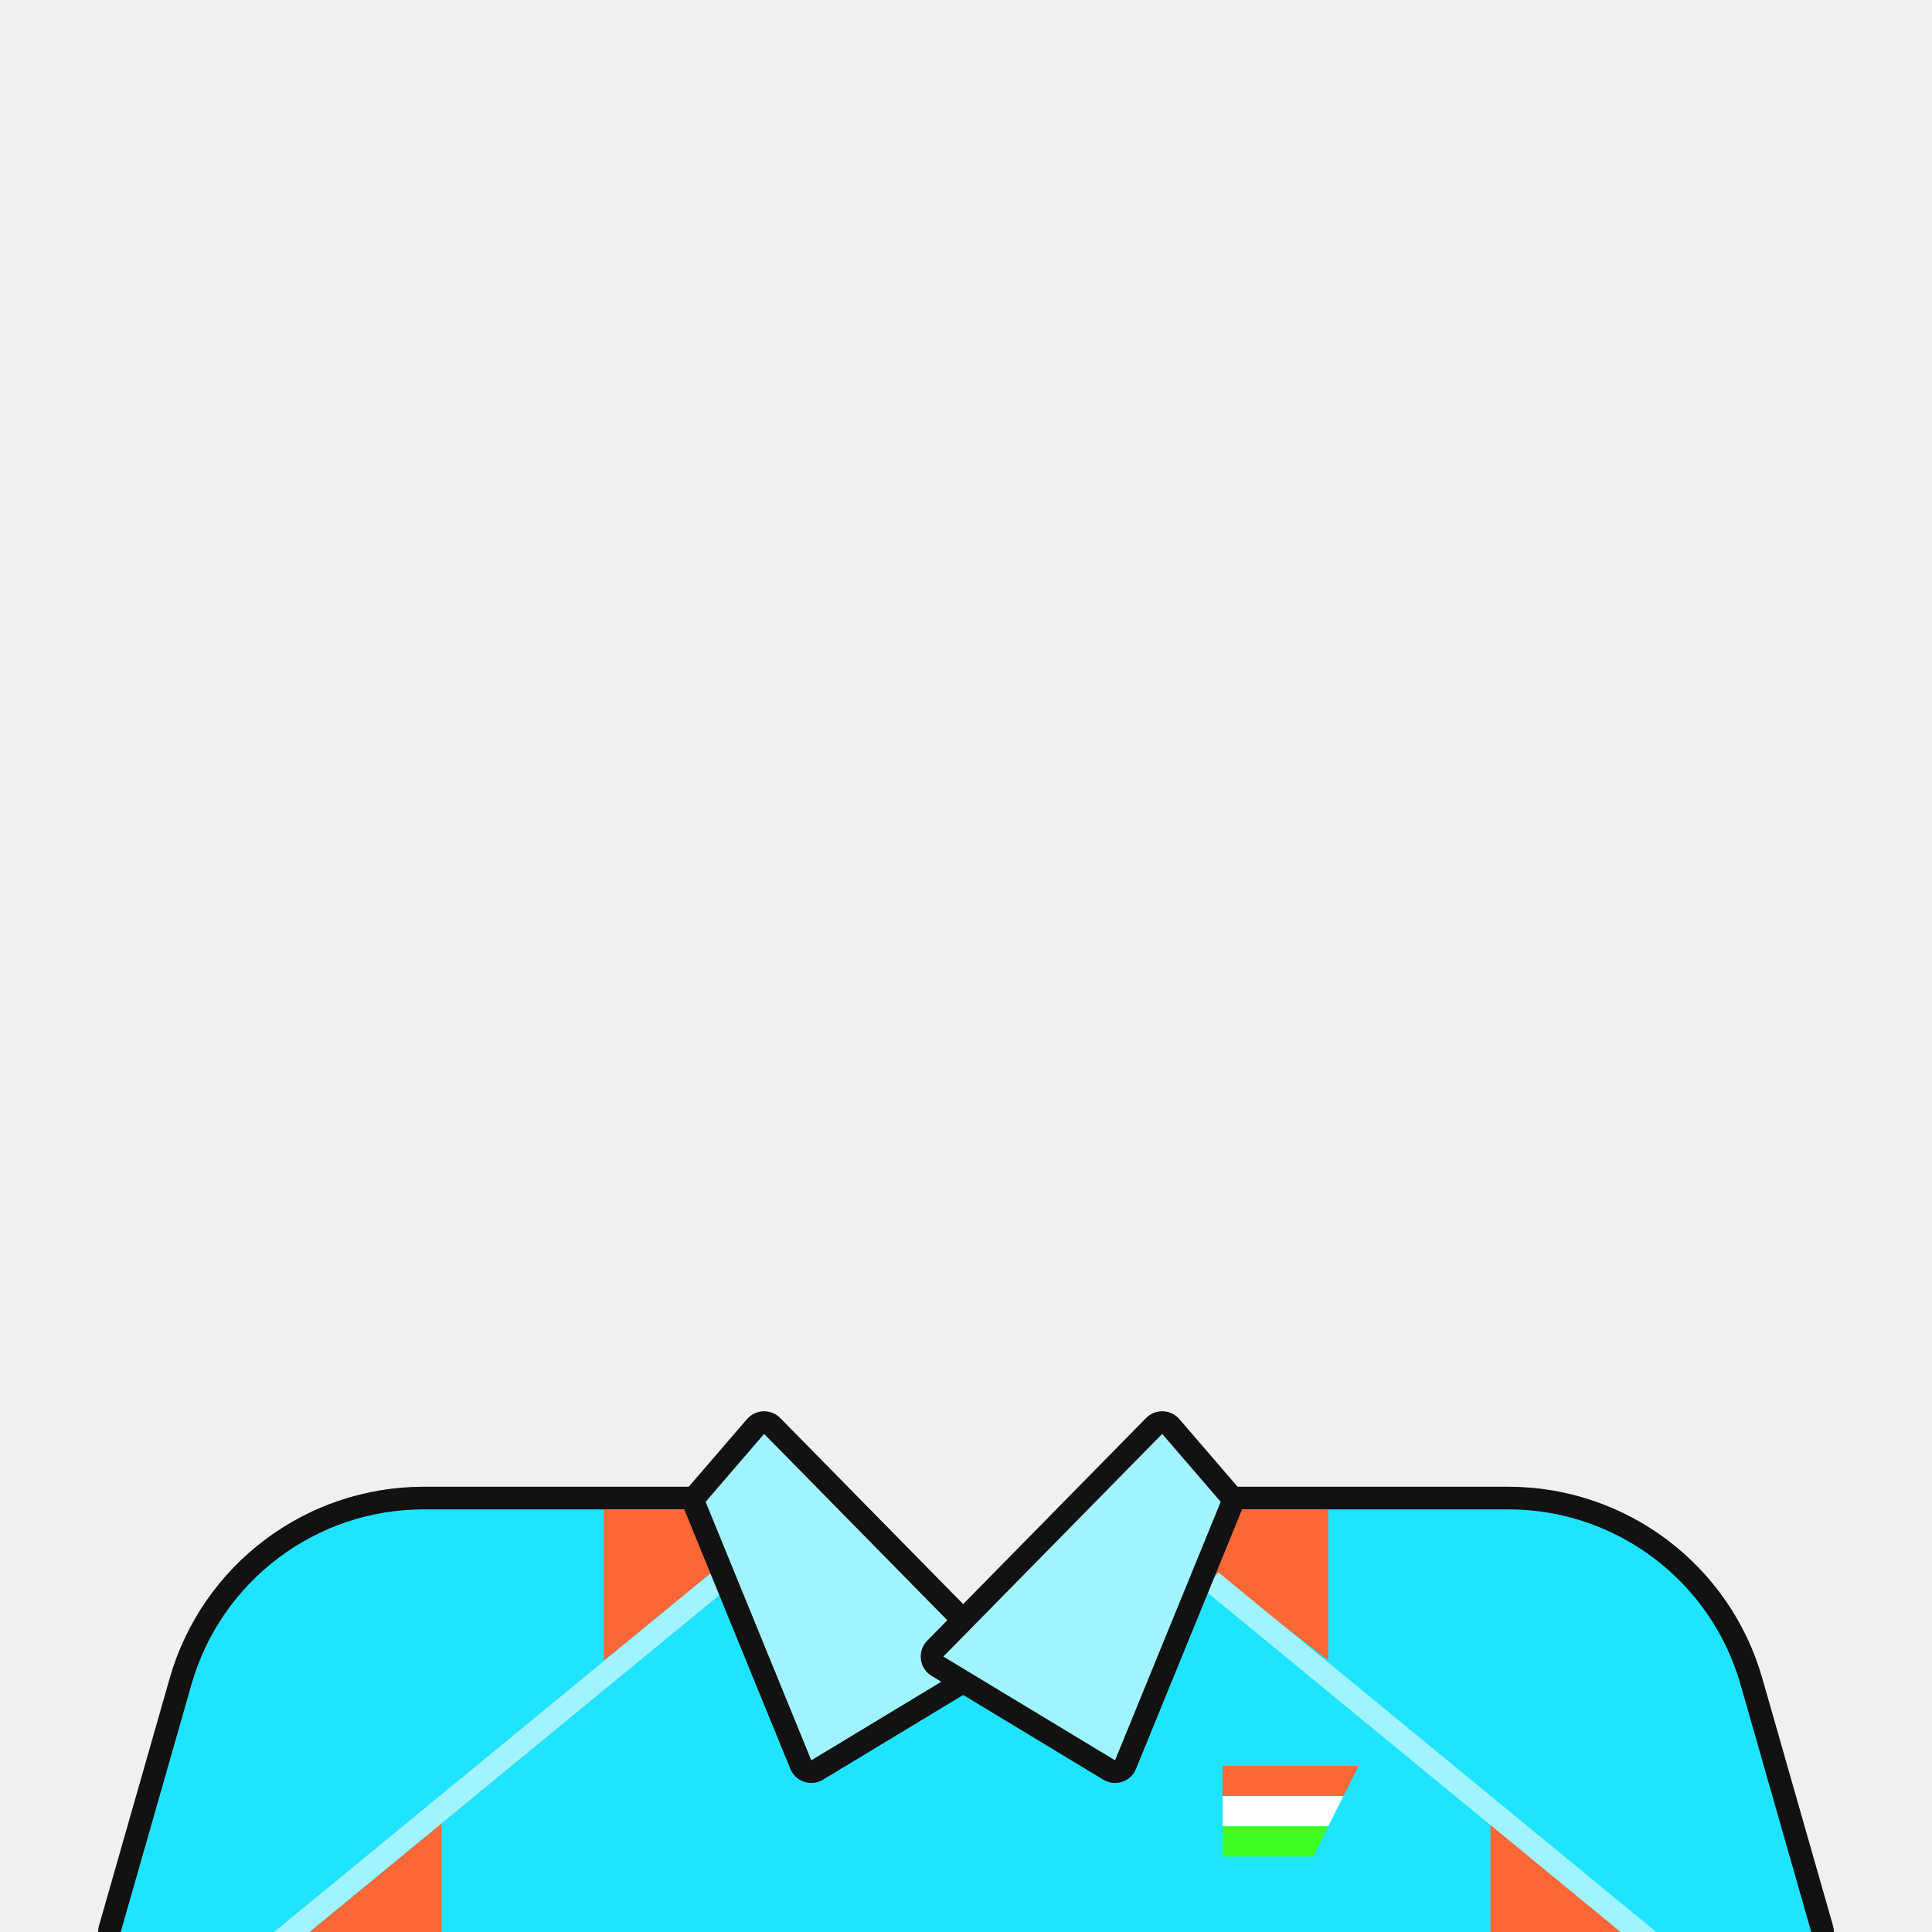
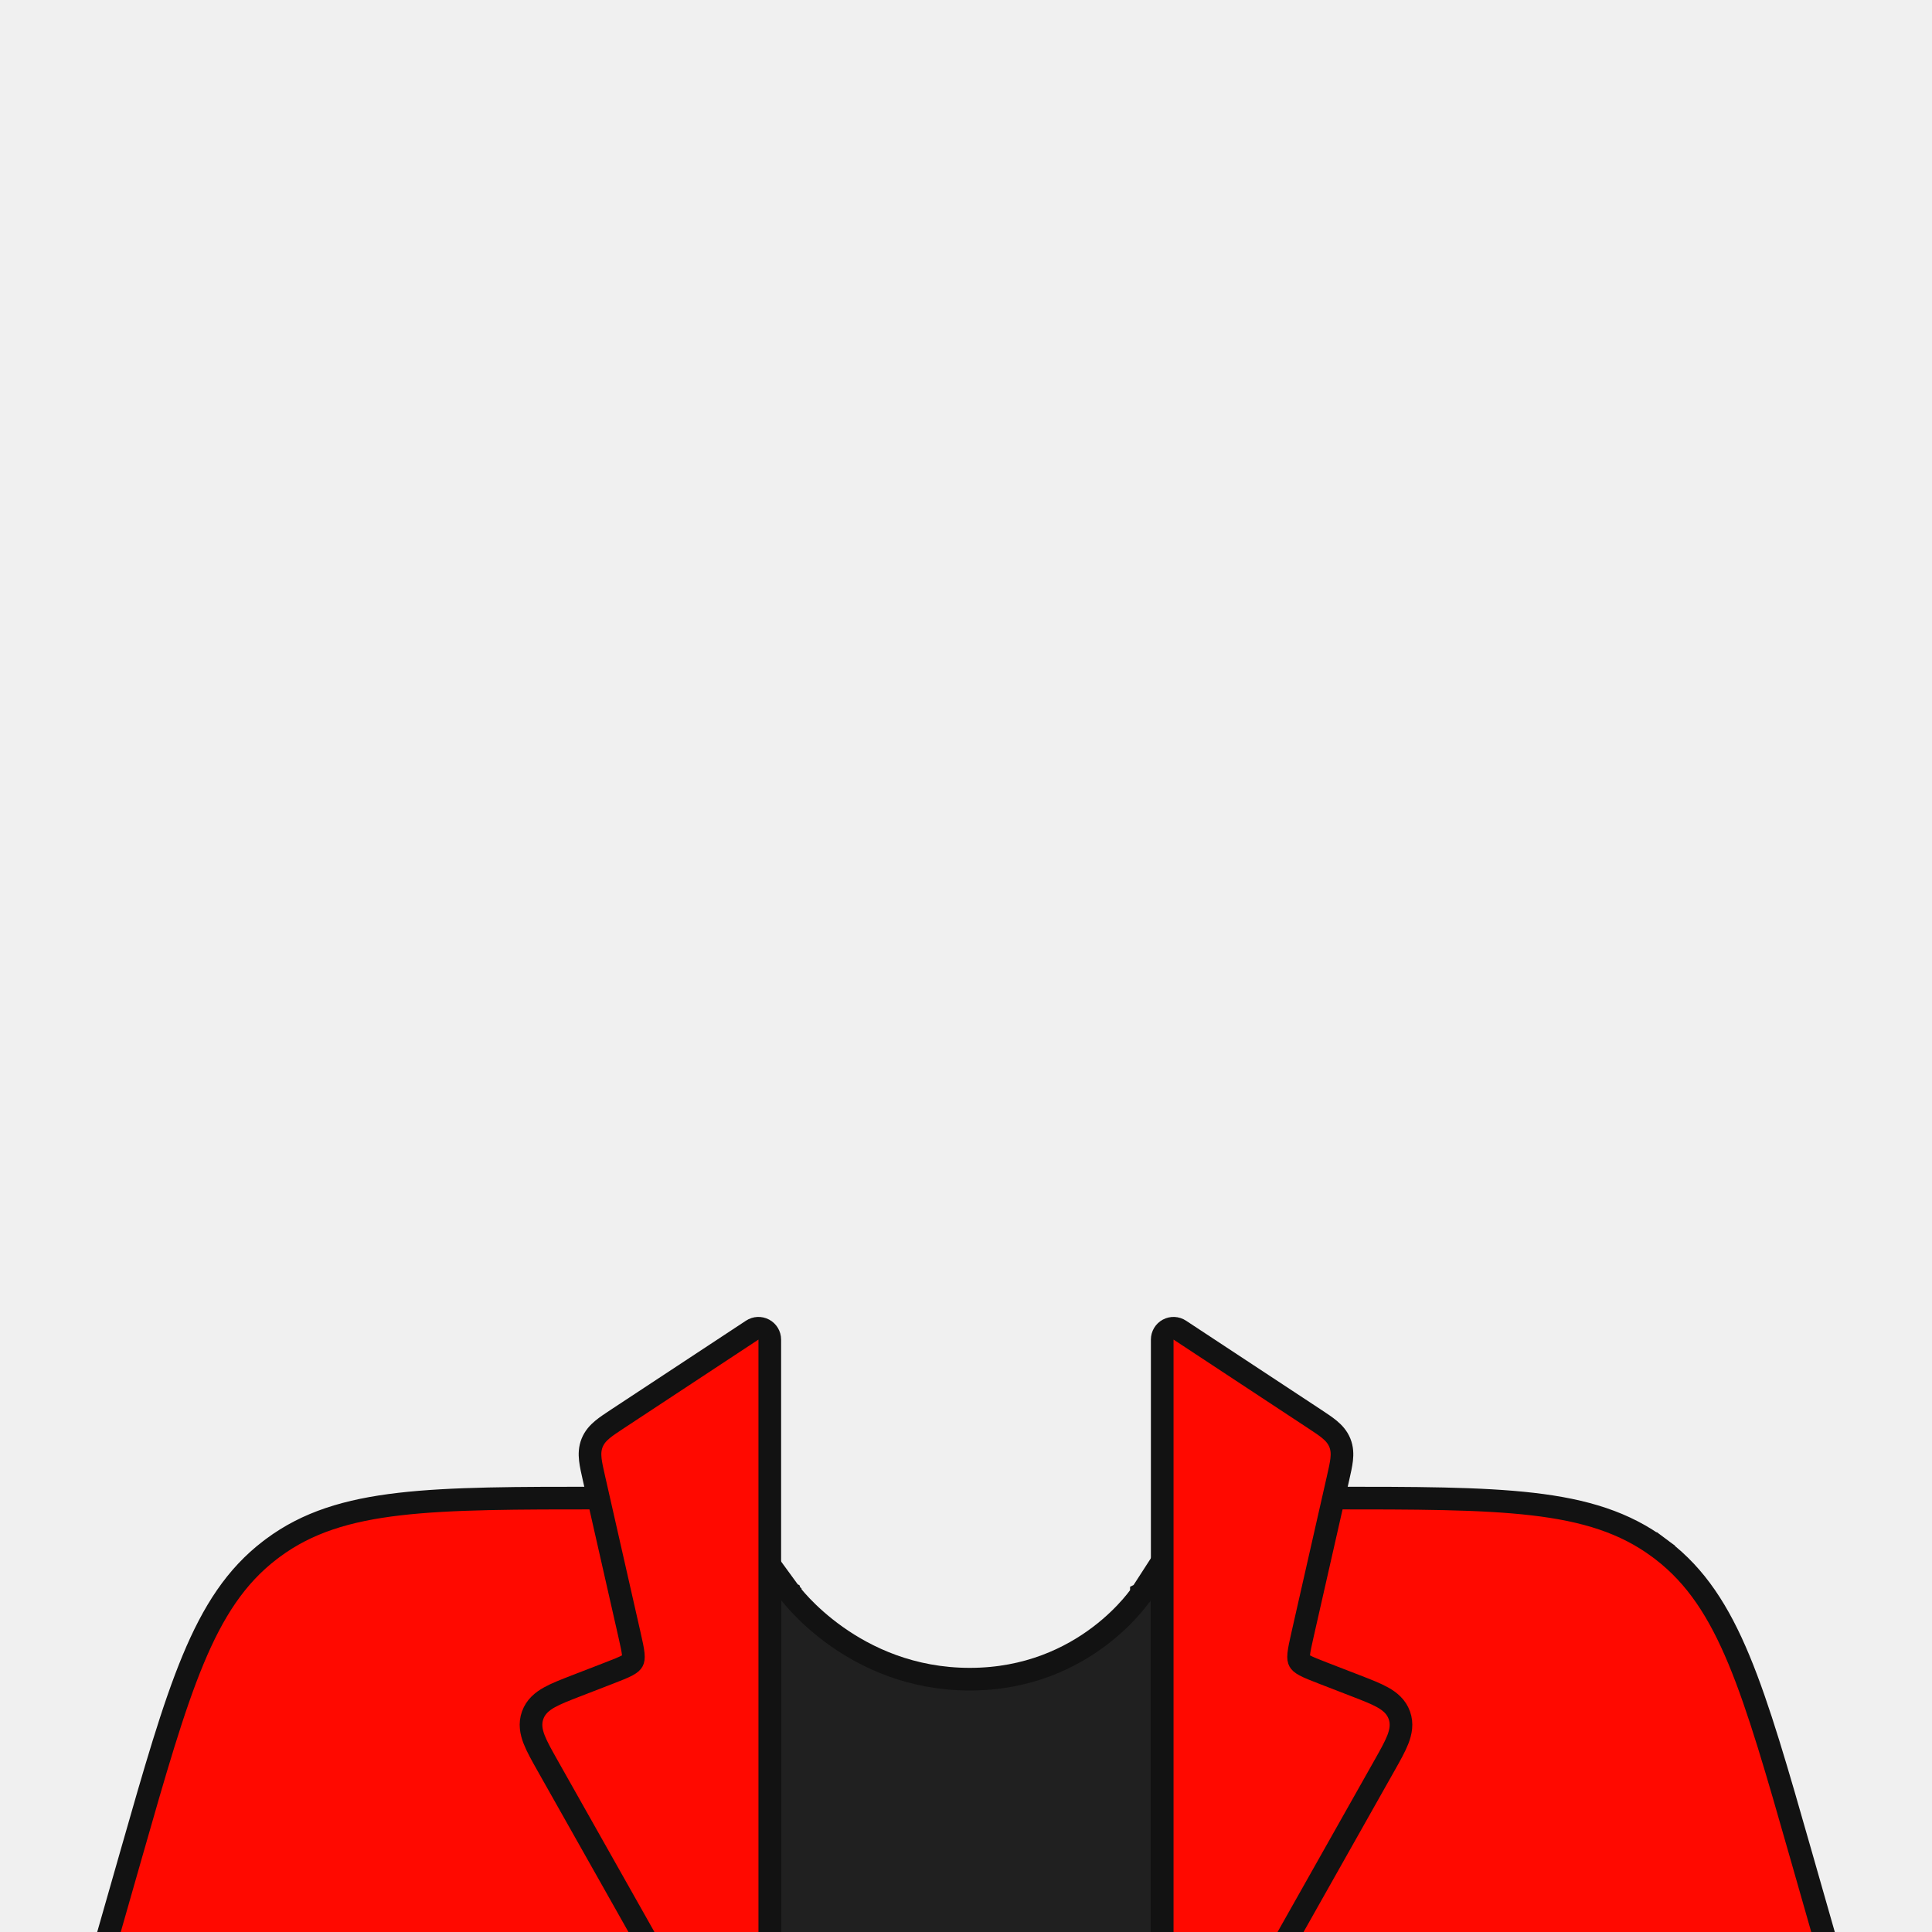
<svg xmlns="http://www.w3.org/2000/svg" width="512" height="512" viewBox="0 0 512 512" fill="none">
-   <g clip-path="url(#clip0_1727_321)">
-     <path d="M208.845 397.634C208.318 397.223 207.669 397 207 397H112.275C82.361 397 56.071 416.83 47.853 445.594L29.115 511.176C28.857 512.081 29.038 513.055 29.605 513.807C30.172 514.558 31.059 515 32 515H480C480.941 515 481.828 514.558 482.395 513.807C482.962 513.055 483.143 512.081 482.885 511.176L464.147 445.594C455.929 416.831 429.639 397 399.725 397H305C304.311 397 303.643 397.237 303.108 397.672L256.962 435.166L208.845 397.634Z" fill="#1FE4FF" stroke="#121212" stroke-width="6" stroke-linecap="round" stroke-linejoin="round" />
-     <path d="M324 468H360L356 476H324V468Z" fill="#FC6736" />
-     <path d="M324 476H356L352 484H324V476Z" fill="white" />
-     <path d="M324 484H352L348 492H324V484Z" fill="#3EFF1F" />
-     <path d="M191 416L184.5 400H160V440L191 416Z" fill="#FC6736" />
-     <path d="M321 416L327.5 400H352V440L321 416Z" fill="#FC6736" />
-     <path d="M117 480L72 517.88H117V480Z" fill="#FC6736" />
-     <path d="M395 480L440 517.88H395V480Z" fill="#FC6736" />
-     <path d="M70 518L190.5 419" stroke="#008AD8" stroke-width="6" />
-     <path d="M70 518L190.5 419" stroke="#A1F4FF" stroke-width="6" />
-     <path d="M441.5 518L321 419" stroke="#A1F4FF" stroke-width="6" />
-     <path d="M262.052 441.567C262.837 441.093 263.362 440.285 263.477 439.374C263.591 438.464 263.283 437.551 262.639 436.897L204.639 377.897C204.051 377.299 203.24 376.974 202.401 377.002C201.563 377.029 200.774 377.407 200.227 378.042L184.727 396.042C183.991 396.897 183.796 398.091 184.223 399.135L212.223 467.635C212.555 468.447 213.225 469.073 214.058 469.348C214.89 469.624 215.801 469.521 216.552 469.067L262.052 441.567Z" fill="#A1F4FF" stroke="#121212" stroke-width="6" stroke-linejoin="round" />
-     <path d="M248.448 441.567C247.663 441.093 247.138 440.285 247.023 439.374C246.909 438.464 247.217 437.551 247.861 436.897L305.861 377.897C306.449 377.299 307.26 376.974 308.099 377.002C308.937 377.029 309.726 377.407 310.273 378.042L325.773 396.042C326.509 396.897 326.704 398.091 326.277 399.135L298.277 467.635C297.945 468.447 297.275 469.073 296.442 469.348C295.61 469.624 294.699 469.521 293.948 469.067L248.448 441.567Z" fill="#A1F4FF" stroke="#121212" stroke-width="6" stroke-linejoin="round" />
+   <g clip-path="url(#clip0_3720_1392)">
+     <path d="M163 399.997V399.995V397H160H159.8C137.005 397 119.639 397 105.86 398.598C91.963 400.209 81.398 403.474 72.323 410.215C72.059 410.411 71.796 410.609 71.535 410.809C62.561 417.683 56.519 426.945 51.152 439.864C45.83 452.674 41.059 469.372 34.797 491.29L34.742 491.482L29.115 511.176L28.023 515H32H480H483.977L482.885 511.176L477.258 491.482L477.203 491.291C470.941 469.372 466.17 452.674 460.848 439.864C455.481 426.945 449.44 417.683 440.465 410.81C440.204 410.609 439.941 410.411 439.677 410.215L437.888 412.623L439.677 410.215C430.602 403.474 420.037 400.209 406.14 398.598C392.361 397 374.996 397 352.2 397H352H349V399.995V399.997V399.997V400L349 400.02C349 400.044 348.999 400.085 348.998 400.142C348.995 400.256 348.99 400.435 348.98 400.675C348.958 401.156 348.915 401.878 348.826 402.809C348.649 404.672 348.291 407.361 347.572 410.599C346.131 417.084 343.25 425.717 337.504 434.336C326.128 451.399 303.126 469 256 469C208.874 469 185.872 451.399 174.496 434.336C168.75 425.717 165.87 417.084 164.429 410.599C163.709 407.361 163.351 404.672 163.174 402.809C163.085 401.878 163.042 401.156 163.021 400.675C163.01 400.435 163.005 400.256 163.002 400.142C163.001 400.085 163 400.044 163 400.02L163 400V399.997V399.997Z" fill="#FF0900" stroke="#121212" stroke-width="6" />
+     <path d="M207 515H204V512V424V414.794L209.421 422.228L209.422 422.229L209.423 422.231L209.424 422.232L209.424 422.233L209.45 422.267C209.475 422.301 209.518 422.357 209.577 422.433C209.694 422.585 209.878 422.818 210.129 423.121C210.629 423.727 211.392 424.61 212.412 425.678C214.454 427.817 217.515 430.685 221.551 433.555C229.62 439.293 241.525 445 257 445C272.461 445 283.842 439.304 291.378 433.607C295.153 430.753 297.958 427.903 299.809 425.779C300.733 424.718 301.417 423.842 301.862 423.243C302.084 422.943 302.247 422.713 302.35 422.564C302.401 422.49 302.438 422.435 302.46 422.403L302.48 422.372L302.481 422.371L302.481 422.37L302.482 422.369L302.483 422.367L308 413.825V424V512V515H305H207Z" fill="#202020" stroke="#121212" stroke-width="6" />
+     <path d="M204 355C204 353.897 203.394 352.882 202.423 352.359C201.451 351.836 200.271 351.888 199.35 352.495L163.789 375.923L163.662 376.007C162.092 377.041 160.714 377.948 159.658 378.826C158.515 379.776 157.524 380.868 156.921 382.365C156.319 383.862 156.278 385.336 156.444 386.812C156.598 388.177 156.963 389.786 157.379 391.619L157.413 391.768L166.782 433.058C167.346 435.544 167.701 437.136 167.821 438.356C167.932 439.491 167.792 439.92 167.65 440.185C167.509 440.45 167.232 440.805 166.228 441.347C165.15 441.929 163.631 442.523 161.254 443.443L152.851 446.696L152.651 446.773C149.814 447.871 147.392 448.808 145.587 449.817C143.665 450.891 141.97 452.296 141.16 454.557C140.35 456.819 140.768 458.98 141.571 461.03C142.325 462.956 143.601 465.217 145.096 467.867L145.201 468.054L182.387 533.974C182.919 534.917 183.917 535.5 185 535.5H201C202.657 535.5 204 534.157 204 532.5V355Z" fill="#FF0900" stroke="#121212" stroke-width="6" stroke-linejoin="round" />
+     <path d="M308 355C308 353.897 308.606 352.882 309.577 352.359C310.549 351.836 311.729 351.888 312.65 352.495L348.211 375.923L348.338 376.007C349.908 377.041 351.286 377.948 352.342 378.826C353.485 379.776 354.476 380.868 355.079 382.365C355.681 383.862 355.722 385.336 355.556 386.812C355.402 388.177 355.037 389.786 354.621 391.619L354.587 391.768L345.218 433.058C344.654 435.544 344.299 437.136 344.179 438.356C344.068 439.491 344.208 439.92 344.35 440.185C344.491 440.45 344.768 440.805 345.772 441.347C346.85 441.929 348.369 442.523 350.746 443.443L359.149 446.696L359.349 446.773C362.186 447.871 364.608 448.808 366.413 449.817C368.335 450.891 370.03 452.296 370.84 454.557C371.65 456.819 371.232 458.98 370.429 461.03C369.675 462.956 368.399 465.217 366.904 467.867L366.799 468.054L329.613 533.974C329.081 534.917 328.083 535.5 327 535.5H311C309.343 535.5 308 534.157 308 532.5V355Z" fill="#FF0900" stroke="#121212" stroke-width="6" stroke-linejoin="round" />
  </g>
  <defs>
-     <clipPath id="clip0_1727_321">
+     <clipPath id="clip0_3720_1392">
      <rect width="512" height="512" fill="white" />
    </clipPath>
  </defs>
</svg>
